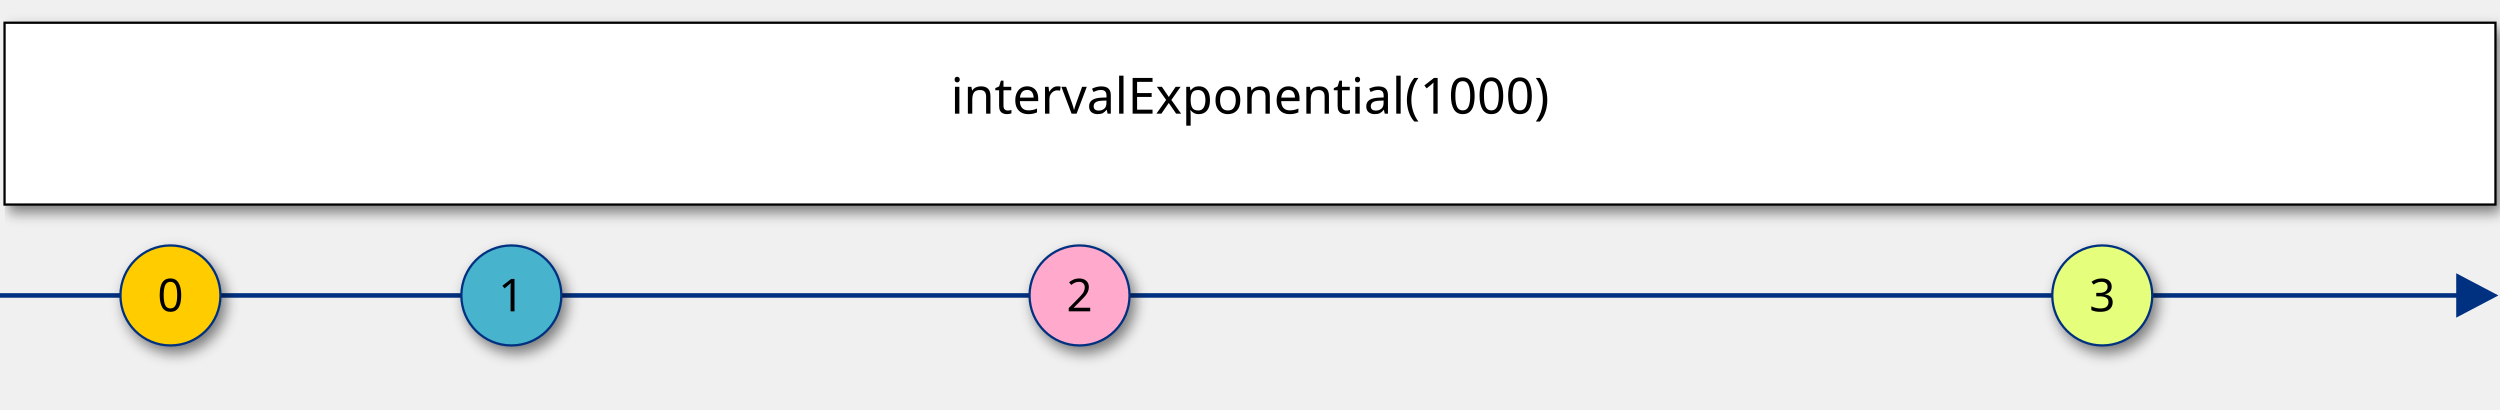
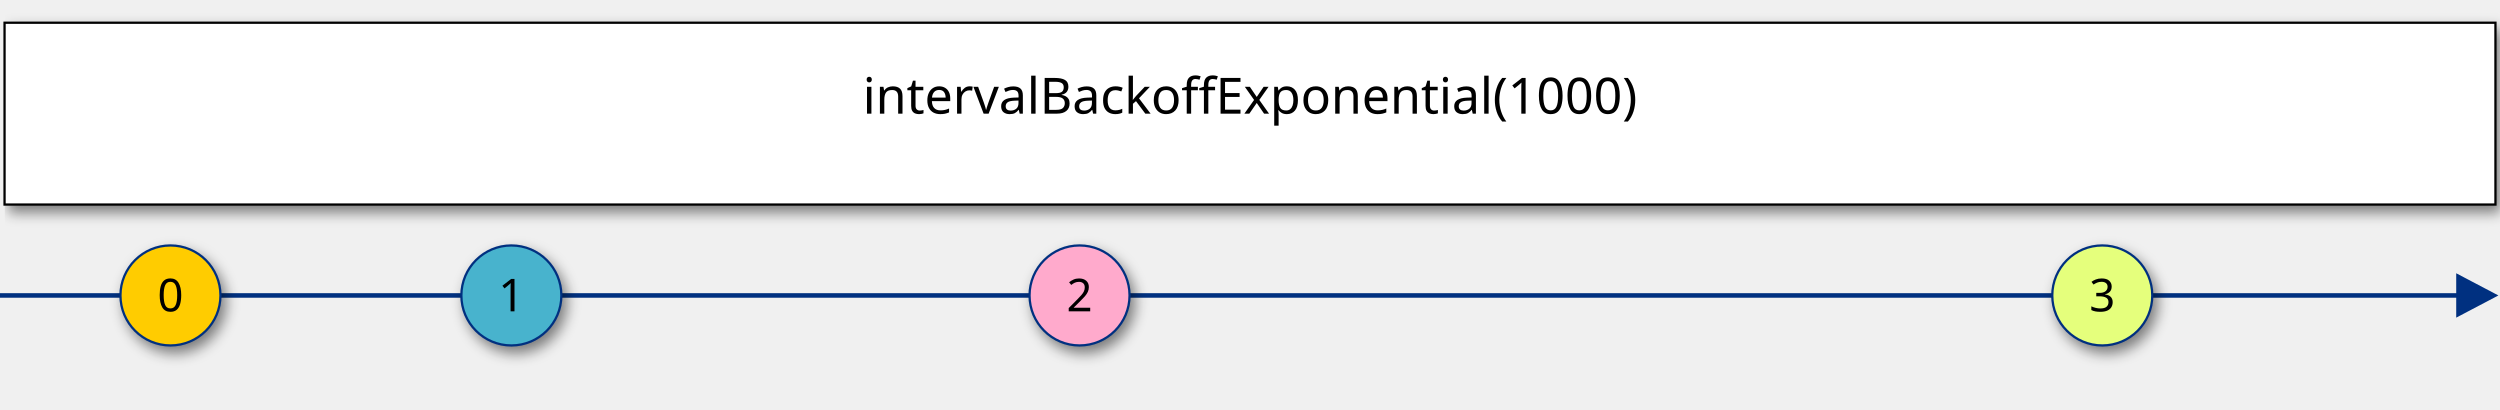
<svg xmlns="http://www.w3.org/2000/svg" width="1100.0px" height="180.0px" viewBox="0 0 1100.0 180.0 " id="svg2" version="1.1">
  <defs id="defs4">
    <filter style="color-interpolation-filters:sRGB;" id="filter3443" x="-25%" y="-25%" width="150%" height="150%">
      <feFlood flood-opacity="0.498" flood-color="rgb(0,0,0)" result="flood" id="feFlood3445" />
      <feComposite in="flood" in2="SourceGraphic" operator="in" result="composite1" id="feComposite3447" />
      <feGaussianBlur in="composite1" stdDeviation="3" result="blur" id="feGaussianBlur3449" />
      <feOffset dx="2" dy="3" result="offset" id="feOffset3451" />
      <feComposite in="SourceGraphic" in2="offset" operator="over" result="composite2" id="feComposite3453" />
    </filter>
    <marker orient="auto" refY="0.0" refX="0.0" id="Arrow1Lend" style="overflow:visible;">
      <path d="M -3.0,0.0 L -3.0,-5.0 L -12.5,0.0 L -3.0,5.0 L -3.0,0.0 z " style="fill-rule:evenodd;stroke:#003080;stroke-width:1pt;stroke-opacity:1;fill:#003080;fill-opacity:1" transform="scale(0.8) rotate(180) translate(12.5,0)" />
    </marker>
  </defs>
  <g transform="translate(0 10)">
    <g style="filter:url(#filter3443)">
      <rect x="2" y="0" width="1096.0" height="80" style="opacity:1;fill:#ffffff;fill-opacity:1;stroke:#000000;stroke-width:1px;" />
-       <text x="550.0" y="40.0" style="font-size:22px;font-family:sans-serif;text-align:center;text-anchor:middle;fill:#000000;" xml:space="preserve">intervalExponential(1000)</text>
+       <text x="550.0" y="40.0" style="font-size:22px;font-family:sans-serif;text-align:center;text-anchor:middle;fill:#000000;" xml:space="preserve">intervalBackoffExponential(1000)</text>
    </g>
    <g id="operator_intervalExponential(1000)" transform="rotate(0 0.0 120) translate(0.0,120)">
      <path style="fill:none;fill-rule:evenodd;stroke:#003080;stroke-width:2px;marker-end:url(#Arrow1Lend)" d="m 0,0 1097.0,0" />
      <g style="filter:url(#filter3443)">
        <circle r="22" cy="0" cx="75.0" style="opacity:1;fill:#ffcc00;fill-opacity:1;stroke:#003080;stroke-width:1px;" />
        <text y="7" x="75.0" style="font-size:20px;font-family:sans-serif;text-align:center;text-anchor:middle;fill:#000000;" xml:space="preserve">0</text>
      </g>
      <g style="filter:url(#filter3443)">
        <circle r="22" cy="0" cx="225.0" style="opacity:1;fill:#48b3cd;fill-opacity:1;stroke:#003080;stroke-width:1px;" />
        <text y="7" x="225.0" style="font-size:20px;font-family:sans-serif;text-align:center;text-anchor:middle;fill:#000000;" xml:space="preserve">1</text>
      </g>
      <g style="filter:url(#filter3443)">
        <circle r="22" cy="0" cx="475.0" style="opacity:1;fill:#ffaacc;fill-opacity:1;stroke:#003080;stroke-width:1px;" />
        <text y="7" x="475.0" style="font-size:20px;font-family:sans-serif;text-align:center;text-anchor:middle;fill:#000000;" xml:space="preserve">2</text>
      </g>
      <g style="filter:url(#filter3443)">
        <circle r="22" cy="0" cx="925.0" style="opacity:1;fill:#e5ff7c;fill-opacity:1;stroke:#003080;stroke-width:1px;" />
        <text y="7" x="925.0" style="font-size:20px;font-family:sans-serif;text-align:center;text-anchor:middle;fill:#000000;" xml:space="preserve">3</text>
      </g>
    </g>
  </g>
</svg>
